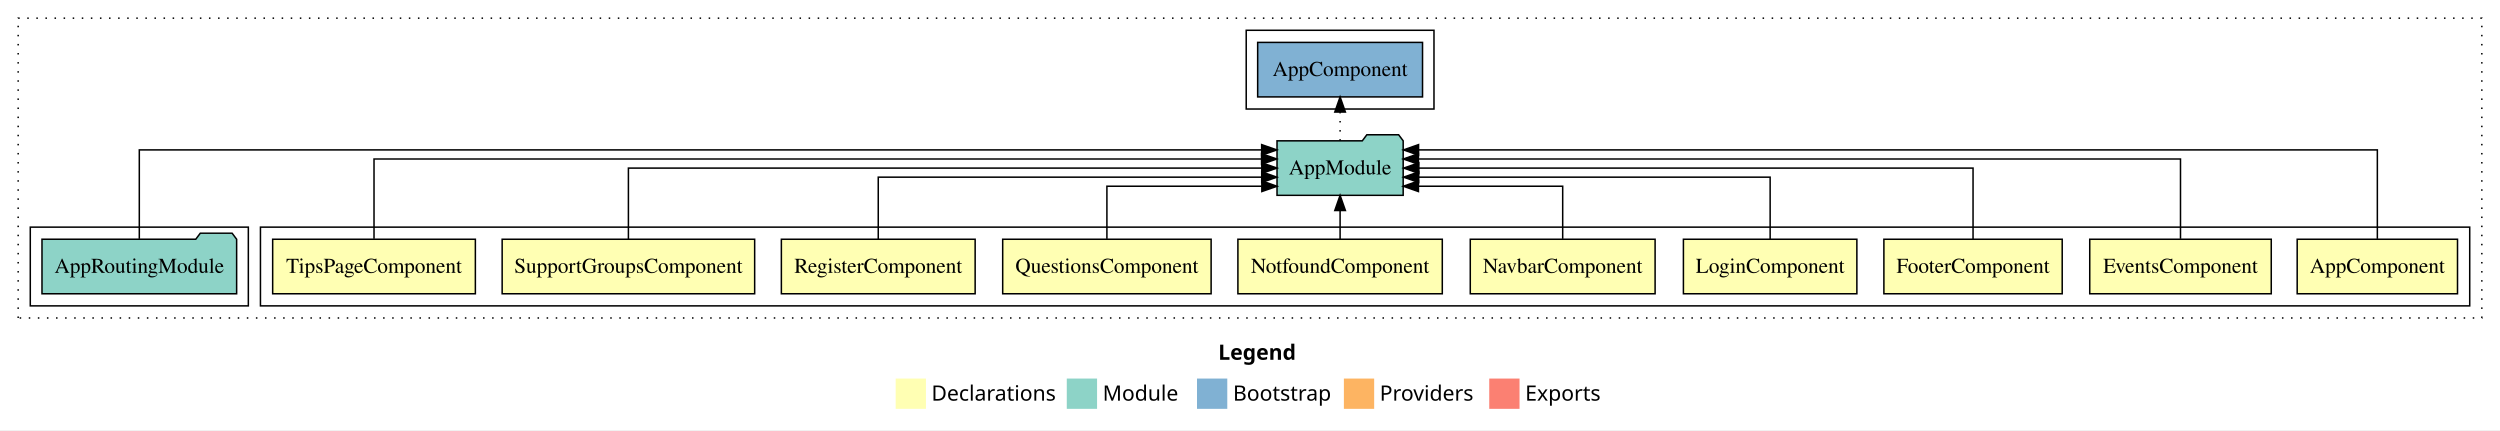
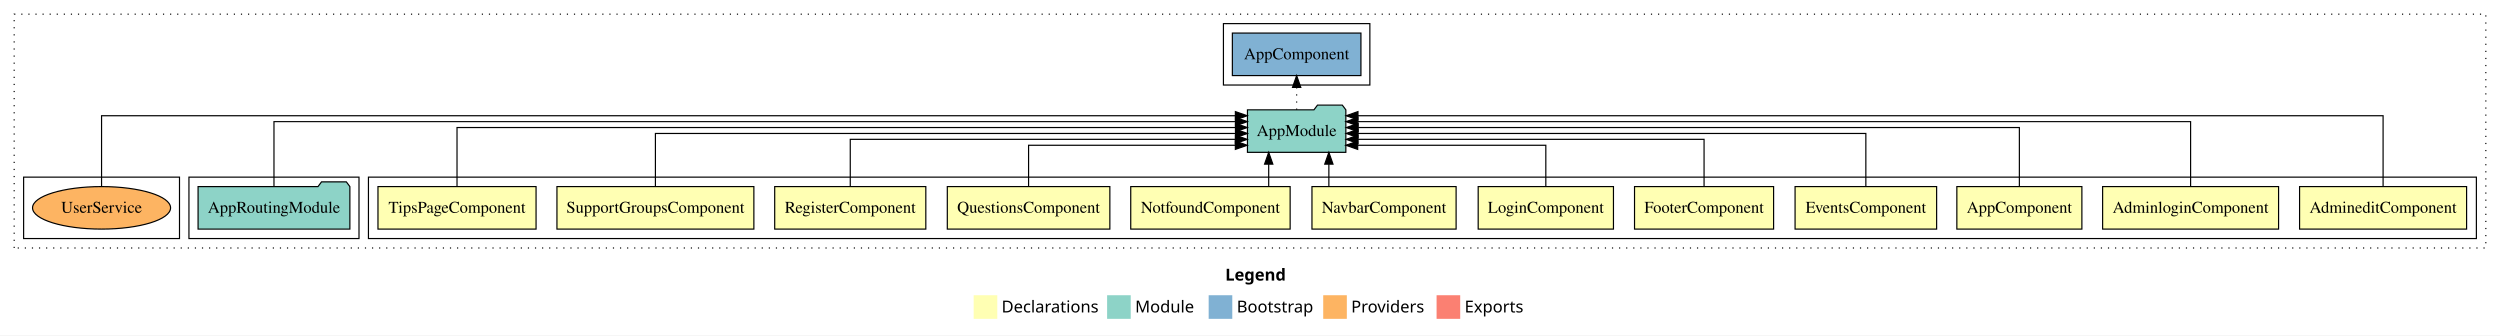
- <svg xmlns="http://www.w3.org/2000/svg" width="1651pt" height="284pt" viewBox="0.00 0.00 1651.00 284.00">
+ <svg xmlns="http://www.w3.org/2000/svg" width="2117pt" height="284pt" viewBox="0.00 0.00 2117.00 284.00">
  <g id="graph0" class="graph" transform="scale(1 1) rotate(0) translate(4 280)">
-     <polygon fill="#ffffff" stroke="transparent" points="-4,4 -4,-280 1647,-280 1647,4 -4,4" />
-     <text text-anchor="start" x="800.509" y="-42.4" font-family="sans-serif" font-weight="bold" font-size="14.00" fill="#000000">Legend</text>
-     <polygon fill="#ffffb3" stroke="transparent" points="587.5,-10 587.5,-30 607.5,-30 607.5,-10 587.5,-10" />
-     <text text-anchor="start" x="611.129" y="-15.4" font-family="sans-serif" font-size="14.00" fill="#000000">  Declarations</text>
-     <polygon fill="#8dd3c7" stroke="transparent" points="700.5,-10 700.5,-30 720.5,-30 720.5,-10 700.5,-10" />
-     <text text-anchor="start" x="724.225" y="-15.4" font-family="sans-serif" font-size="14.00" fill="#000000">  Module</text>
-     <polygon fill="#80b1d3" stroke="transparent" points="786.5,-10 786.5,-30 806.5,-30 806.5,-10 786.5,-10" />
-     <text text-anchor="start" x="810.281" y="-15.4" font-family="sans-serif" font-size="14.00" fill="#000000">  Bootstrap</text>
-     <polygon fill="#fdb462" stroke="transparent" points="883.5,-10 883.5,-30 903.5,-30 903.5,-10 883.5,-10" />
-     <text text-anchor="start" x="907.173" y="-15.4" font-family="sans-serif" font-size="14.00" fill="#000000">  Providers</text>
-     <polygon fill="#fb8072" stroke="transparent" points="979.5,-10 979.5,-30 999.5,-30 999.5,-10 979.5,-10" />
-     <text text-anchor="start" x="1003.226" y="-15.4" font-family="sans-serif" font-size="14.00" fill="#000000">  Exports</text>
+     <polygon fill="#ffffff" stroke="transparent" points="-4,4 -4,-280 2113,-280 2113,4 -4,4" />
+     <text text-anchor="start" x="1033.509" y="-42.4" font-family="sans-serif" font-weight="bold" font-size="14.00" fill="#000000">Legend</text>
+     <polygon fill="#ffffb3" stroke="transparent" points="820.5,-10 820.5,-30 840.5,-30 840.5,-10 820.5,-10" />
+     <text text-anchor="start" x="844.129" y="-15.4" font-family="sans-serif" font-size="14.00" fill="#000000">  Declarations</text>
+     <polygon fill="#8dd3c7" stroke="transparent" points="933.5,-10 933.5,-30 953.5,-30 953.5,-10 933.5,-10" />
+     <text text-anchor="start" x="957.225" y="-15.4" font-family="sans-serif" font-size="14.00" fill="#000000">  Module</text>
+     <polygon fill="#80b1d3" stroke="transparent" points="1019.5,-10 1019.5,-30 1039.5,-30 1039.5,-10 1019.5,-10" />
+     <text text-anchor="start" x="1043.281" y="-15.4" font-family="sans-serif" font-size="14.00" fill="#000000">  Bootstrap</text>
+     <polygon fill="#fdb462" stroke="transparent" points="1116.5,-10 1116.5,-30 1136.5,-30 1136.5,-10 1116.5,-10" />
+     <text text-anchor="start" x="1140.173" y="-15.4" font-family="sans-serif" font-size="14.00" fill="#000000">  Providers</text>
+     <polygon fill="#fb8072" stroke="transparent" points="1212.5,-10 1212.5,-30 1232.5,-30 1232.5,-10 1212.5,-10" />
+     <text text-anchor="start" x="1236.226" y="-15.4" font-family="sans-serif" font-size="14.00" fill="#000000">  Exports</text>
    <g id="clust1" class="cluster">
-       <polygon fill="none" stroke="#000000" stroke-dasharray="1,5" points="8,-70 8,-268 1635,-268 1635,-70 8,-70" />
+       <polygon fill="none" stroke="#000000" stroke-dasharray="1,5" points="8,-70 8,-268 2101,-268 2101,-70 8,-70" />
    </g>
    <g id="clust2" class="cluster">
-       <polygon fill="none" stroke="#000000" points="168,-78 168,-130 1627,-130 1627,-78 168,-78" />
-     </g>
-     <g id="clust13" class="cluster">
-       <polygon fill="none" stroke="#000000" points="16,-78 16,-130 160,-130 160,-78 16,-78" />
+       <polygon fill="none" stroke="#000000" points="308,-78 308,-130 2093,-130 2093,-78 308,-78" />
    </g>
    <g id="clust15" class="cluster">
-       <polygon fill="none" stroke="#000000" points="819,-208 819,-260 943,-260 943,-208 819,-208" />
+       <polygon fill="none" stroke="#000000" points="156,-78 156,-130 300,-130 300,-78 156,-78" />
+     </g>
+     <g id="clust17" class="cluster">
+       <polygon fill="none" stroke="#000000" points="1032,-208 1032,-260 1156,-260 1156,-208 1032,-208" />
+     </g>
+     <g id="clust18" class="cluster">
+       <polygon fill="none" stroke="#000000" points="16,-78 16,-130 148,-130 148,-78 16,-78" />
    </g>
    <g id="node1" class="node">
-       <polygon fill="#ffffb3" stroke="#000000" points="1618.94,-122 1513.06,-122 1513.06,-86 1618.94,-86 1618.94,-122" />
-       <text text-anchor="middle" x="1566" y="-99.8" font-family="Times,serif" font-size="14.00" fill="#000000">AppComponent</text>
+       <polygon fill="#ffffb3" stroke="#000000" points="2084.716,-122 1943.284,-122 1943.284,-86 2084.716,-86 2084.716,-122" />
+       <text text-anchor="middle" x="2014" y="-99.8" font-family="Times,serif" font-size="14.00" fill="#000000">AdmineditComponent</text>
+     </g>
+     <g id="node13" class="node">
+       <polygon fill="#8dd3c7" stroke="#000000" points="1135.657,-187 1132.657,-191 1111.657,-191 1108.657,-187 1052.343,-187 1052.343,-151 1135.657,-151 1135.657,-187" />
+       <text text-anchor="middle" x="1094" y="-164.8" font-family="Times,serif" font-size="14.00" fill="#000000">AppModule</text>
+     </g>
+     <g id="edge1" class="edge">
+       <path fill="none" stroke="#000000" d="M2014,-122.091C2014,-145.133 2014,-182 2014,-182 2014,-182 1145.921,-182 1145.921,-182" />
+       <polygon fill="#000000" stroke="#000000" points="1145.921,-178.5 1135.921,-182 1145.921,-185.5 1145.921,-178.5" />
+     </g>
+     <g id="node2" class="node">
+       <polygon fill="#ffffb3" stroke="#000000" points="1925.501,-122 1776.499,-122 1776.499,-86 1925.501,-86 1925.501,-122" />
+       <text text-anchor="middle" x="1851" y="-99.8" font-family="Times,serif" font-size="14.00" fill="#000000">AdminloginComponent</text>
+     </g>
+     <g id="edge2" class="edge">
+       <path fill="none" stroke="#000000" d="M1851,-122.045C1851,-143.662 1851,-177 1851,-177 1851,-177 1145.778,-177 1145.778,-177" />
+       <polygon fill="#000000" stroke="#000000" points="1145.778,-173.5 1135.778,-177 1145.778,-180.5 1145.778,-173.5" />
+     </g>
+     <g id="node3" class="node">
+       <polygon fill="#ffffb3" stroke="#000000" points="1758.94,-122 1653.06,-122 1653.06,-86 1758.94,-86 1758.94,-122" />
+       <text text-anchor="middle" x="1706" y="-99.8" font-family="Times,serif" font-size="14.00" fill="#000000">AppComponent</text>
+     </g>
+     <g id="edge3" class="edge">
+       <path fill="none" stroke="#000000" d="M1706,-122.223C1706,-142.365 1706,-172 1706,-172 1706,-172 1146.065,-172 1146.065,-172" />
+       <polygon fill="#000000" stroke="#000000" points="1146.065,-168.5 1136.065,-172 1146.065,-175.5 1146.065,-168.5" />
+     </g>
+     <g id="node4" class="node">
+       <polygon fill="#ffffb3" stroke="#000000" points="1635.936,-122 1516.064,-122 1516.064,-86 1635.936,-86 1635.936,-122" />
+       <text text-anchor="middle" x="1576" y="-99.8" font-family="Times,serif" font-size="14.00" fill="#000000">EventsComponent</text>
+     </g>
+     <g id="edge4" class="edge">
+       <path fill="none" stroke="#000000" d="M1576,-122.222C1576,-140.828 1576,-167 1576,-167 1576,-167 1145.931,-167 1145.931,-167" />
+       <polygon fill="#000000" stroke="#000000" points="1145.931,-163.5 1135.931,-167 1145.931,-170.5 1145.931,-163.5" />
+     </g>
+     <g id="node5" class="node">
+       <polygon fill="#ffffb3" stroke="#000000" points="1497.881,-122 1380.119,-122 1380.119,-86 1497.881,-86 1497.881,-122" />
+       <text text-anchor="middle" x="1439" y="-99.8" font-family="Times,serif" font-size="14.00" fill="#000000">FooterComponent</text>
+     </g>
+     <g id="edge5" class="edge">
+       <path fill="none" stroke="#000000" d="M1439,-122.034C1439,-139.06 1439,-162 1439,-162 1439,-162 1145.959,-162 1145.959,-162" />
+       <polygon fill="#000000" stroke="#000000" points="1145.959,-158.5 1135.959,-162 1145.959,-165.5 1145.959,-158.5" />
+     </g>
+     <g id="node6" class="node">
+       <polygon fill="#ffffb3" stroke="#000000" points="1362.276,-122 1247.724,-122 1247.724,-86 1362.276,-86 1362.276,-122" />
+       <text text-anchor="middle" x="1305" y="-99.8" font-family="Times,serif" font-size="14.00" fill="#000000">LoginComponent</text>
+     </g>
+     <g id="edge6" class="edge">
+       <path fill="none" stroke="#000000" d="M1305,-122.24C1305,-137.571 1305,-157 1305,-157 1305,-157 1145.687,-157 1145.687,-157" />
+       <polygon fill="#000000" stroke="#000000" points="1145.687,-153.5 1135.687,-157 1145.687,-160.5 1145.687,-153.5" />
+     </g>
+     <g id="node7" class="node">
+       <polygon fill="#ffffb3" stroke="#000000" points="1229.03,-122 1106.97,-122 1106.97,-86 1229.03,-86 1229.03,-122" />
+       <text text-anchor="middle" x="1168" y="-99.8" font-family="Times,serif" font-size="14.00" fill="#000000">NavbarComponent</text>
+     </g>
+     <g id="edge7" class="edge">
+       <path fill="none" stroke="#000000" d="M1121.282,-122.106C1121.282,-122.106 1121.282,-140.991 1121.282,-140.991" />
+       <polygon fill="#000000" stroke="#000000" points="1117.782,-140.991 1121.282,-150.991 1124.782,-140.991 1117.782,-140.991" />
+     </g>
+     <g id="node8" class="node">
+       <polygon fill="#ffffb3" stroke="#000000" points="1088.49,-122 953.51,-122 953.51,-86 1088.49,-86 1088.49,-122" />
+       <text text-anchor="middle" x="1021" y="-99.8" font-family="Times,serif" font-size="14.00" fill="#000000">NotfoundComponent</text>
+     </g>
+     <g id="edge8" class="edge">
+       <path fill="none" stroke="#000000" d="M1070.333,-122.106C1070.333,-122.106 1070.333,-140.991 1070.333,-140.991" />
+       <polygon fill="#000000" stroke="#000000" points="1066.833,-140.991 1070.333,-150.991 1073.833,-140.991 1066.833,-140.991" />
+     </g>
+     <g id="node9" class="node">
+       <polygon fill="#ffffb3" stroke="#000000" points="935.824,-122 798.176,-122 798.176,-86 935.824,-86 935.824,-122" />
+       <text text-anchor="middle" x="867" y="-99.8" font-family="Times,serif" font-size="14.00" fill="#000000">QuestionsComponent</text>
+     </g>
+     <g id="edge9" class="edge">
+       <path fill="none" stroke="#000000" d="M867,-122.24C867,-137.571 867,-157 867,-157 867,-157 1042.1,-157 1042.1,-157" />
+       <polygon fill="#000000" stroke="#000000" points="1042.1,-160.5 1052.1,-157 1042.1,-153.5 1042.1,-160.5" />
+     </g>
+     <g id="node10" class="node">
+       <polygon fill="#ffffb3" stroke="#000000" points="779.985,-122 652.015,-122 652.015,-86 779.985,-86 779.985,-122" />
+       <text text-anchor="middle" x="716" y="-99.8" font-family="Times,serif" font-size="14.00" fill="#000000">RegisterComponent</text>
+     </g>
+     <g id="edge10" class="edge">
+       <path fill="none" stroke="#000000" d="M716,-122.034C716,-139.06 716,-162 716,-162 716,-162 1042.103,-162 1042.103,-162" />
+       <polygon fill="#000000" stroke="#000000" points="1042.103,-165.5 1052.103,-162 1042.103,-158.5 1042.103,-165.5" />
    </g>
    <g id="node11" class="node">
-       <polygon fill="#8dd3c7" stroke="#000000" points="922.657,-187 919.657,-191 898.657,-191 895.657,-187 839.343,-187 839.343,-151 922.657,-151 922.657,-187" />
-       <text text-anchor="middle" x="881" y="-164.8" font-family="Times,serif" font-size="14.00" fill="#000000">AppModule</text>
+       <polygon fill="#ffffb3" stroke="#000000" points="634.378,-122 467.622,-122 467.622,-86 634.378,-86 634.378,-122" />
+       <text text-anchor="middle" x="551" y="-99.8" font-family="Times,serif" font-size="14.00" fill="#000000">SupportGroupsComponent</text>
    </g>
-     <g id="edge1" class="edge">
-       <path fill="none" stroke="#000000" d="M1566,-122.248C1566,-145.018 1566,-181 1566,-181 1566,-181 932.819,-181 932.819,-181" />
-       <polygon fill="#000000" stroke="#000000" points="932.819,-177.5 922.819,-181 932.819,-184.5 932.819,-177.5" />
+     <g id="edge11" class="edge">
+       <path fill="none" stroke="#000000" d="M551,-122.222C551,-140.828 551,-167 551,-167 551,-167 1042.293,-167 1042.293,-167" />
+       <polygon fill="#000000" stroke="#000000" points="1042.293,-170.5 1052.293,-167 1042.293,-163.5 1042.293,-170.5" />
    </g>
-     <g id="node2" class="node">
-       <polygon fill="#ffffb3" stroke="#000000" points="1495.936,-122 1376.064,-122 1376.064,-86 1495.936,-86 1495.936,-122" />
-       <text text-anchor="middle" x="1436" y="-99.8" font-family="Times,serif" font-size="14.00" fill="#000000">EventsComponent</text>
-     </g>
-     <g id="edge2" class="edge">
-       <path fill="none" stroke="#000000" d="M1436,-122.284C1436,-143.321 1436,-175 1436,-175 1436,-175 932.715,-175 932.715,-175" />
-       <polygon fill="#000000" stroke="#000000" points="932.715,-171.5 922.715,-175 932.715,-178.5 932.715,-171.5" />
-     </g>
-     <g id="node3" class="node">
-       <polygon fill="#ffffb3" stroke="#000000" points="1357.881,-122 1240.119,-122 1240.119,-86 1357.881,-86 1357.881,-122" />
-       <text text-anchor="middle" x="1299" y="-99.8" font-family="Times,serif" font-size="14.00" fill="#000000">FooterComponent</text>
-     </g>
-     <g id="edge3" class="edge">
-       <path fill="none" stroke="#000000" d="M1299,-122.106C1299,-141.339 1299,-169 1299,-169 1299,-169 932.993,-169 932.993,-169" />
-       <polygon fill="#000000" stroke="#000000" points="932.993,-165.5 922.993,-169 932.993,-172.5 932.993,-165.5" />
-     </g>
-     <g id="node4" class="node">
-       <polygon fill="#ffffb3" stroke="#000000" points="1222.276,-122 1107.724,-122 1107.724,-86 1222.276,-86 1222.276,-122" />
-       <text text-anchor="middle" x="1165" y="-99.8" font-family="Times,serif" font-size="14.00" fill="#000000">LoginComponent</text>
-     </g>
-     <g id="edge4" class="edge">
-       <path fill="none" stroke="#000000" d="M1165,-122.022C1165,-139.373 1165,-163 1165,-163 1165,-163 932.905,-163 932.905,-163" />
-       <polygon fill="#000000" stroke="#000000" points="932.905,-159.5 922.905,-163 932.905,-166.5 932.905,-159.5" />
-     </g>
-     <g id="node5" class="node">
-       <polygon fill="#ffffb3" stroke="#000000" points="1089.03,-122 966.97,-122 966.97,-86 1089.03,-86 1089.03,-122" />
-       <text text-anchor="middle" x="1028" y="-99.8" font-family="Times,serif" font-size="14.00" fill="#000000">NavbarComponent</text>
-     </g>
-     <g id="edge5" class="edge">
-       <path fill="none" stroke="#000000" d="M1028,-122.24C1028,-137.571 1028,-157 1028,-157 1028,-157 932.731,-157 932.731,-157" />
-       <polygon fill="#000000" stroke="#000000" points="932.731,-153.5 922.731,-157 932.731,-160.5 932.731,-153.5" />
-     </g>
-     <g id="node6" class="node">
-       <polygon fill="#ffffb3" stroke="#000000" points="948.49,-122 813.51,-122 813.51,-86 948.49,-86 948.49,-122" />
-       <text text-anchor="middle" x="881" y="-99.8" font-family="Times,serif" font-size="14.00" fill="#000000">NotfoundComponent</text>
-     </g>
-     <g id="edge6" class="edge">
-       <path fill="none" stroke="#000000" d="M881,-122.106C881,-122.106 881,-140.991 881,-140.991" />
-       <polygon fill="#000000" stroke="#000000" points="877.5,-140.991 881,-150.991 884.5,-140.991 877.5,-140.991" />
-     </g>
-     <g id="node7" class="node">
-       <polygon fill="#ffffb3" stroke="#000000" points="795.824,-122 658.176,-122 658.176,-86 795.824,-86 795.824,-122" />
-       <text text-anchor="middle" x="727" y="-99.8" font-family="Times,serif" font-size="14.00" fill="#000000">QuestionsComponent</text>
-     </g>
-     <g id="edge7" class="edge">
-       <path fill="none" stroke="#000000" d="M727,-122.24C727,-137.571 727,-157 727,-157 727,-157 829.325,-157 829.325,-157" />
-       <polygon fill="#000000" stroke="#000000" points="829.325,-160.5 839.325,-157 829.325,-153.5 829.325,-160.5" />
-     </g>
-     <g id="node8" class="node">
-       <polygon fill="#ffffb3" stroke="#000000" points="639.985,-122 512.015,-122 512.015,-86 639.985,-86 639.985,-122" />
-       <text text-anchor="middle" x="576" y="-99.8" font-family="Times,serif" font-size="14.00" fill="#000000">RegisterComponent</text>
-     </g>
-     <g id="edge8" class="edge">
-       <path fill="none" stroke="#000000" d="M576,-122.022C576,-139.373 576,-163 576,-163 576,-163 829.231,-163 829.231,-163" />
-       <polygon fill="#000000" stroke="#000000" points="829.231,-166.5 839.231,-163 829.231,-159.5 829.231,-166.5" />
-     </g>
-     <g id="node9" class="node">
-       <polygon fill="#ffffb3" stroke="#000000" points="494.378,-122 327.622,-122 327.622,-86 494.378,-86 494.378,-122" />
-       <text text-anchor="middle" x="411" y="-99.8" font-family="Times,serif" font-size="14.00" fill="#000000">SupportGroupsComponent</text>
-     </g>
-     <g id="edge9" class="edge">
-       <path fill="none" stroke="#000000" d="M411,-122.106C411,-141.339 411,-169 411,-169 411,-169 829.291,-169 829.291,-169" />
-       <polygon fill="#000000" stroke="#000000" points="829.291,-172.5 839.291,-169 829.291,-165.5 829.291,-172.5" />
-     </g>
-     <g id="node10" class="node">
-       <polygon fill="#ffffb3" stroke="#000000" points="309.933,-122 176.067,-122 176.067,-86 309.933,-86 309.933,-122" />
-       <text text-anchor="middle" x="243" y="-99.8" font-family="Times,serif" font-size="14.00" fill="#000000">TipsPageComponent</text>
-     </g>
-     <g id="edge10" class="edge">
-       <path fill="none" stroke="#000000" d="M243,-122.284C243,-143.321 243,-175 243,-175 243,-175 829.139,-175 829.139,-175" />
-       <polygon fill="#000000" stroke="#000000" points="829.139,-178.5 839.139,-175 829.139,-171.5 829.139,-178.5" />
-     </g>
-     <g id="node13" class="node">
-       <polygon fill="#80b1d3" stroke="#000000" points="935.439,-252 826.561,-252 826.561,-216 935.439,-216 935.439,-252" />
-       <text text-anchor="middle" x="881" y="-229.8" font-family="Times,serif" font-size="14.00" fill="#000000">AppComponent </text>
+     <g id="node12" class="node">
+       <polygon fill="#ffffb3" stroke="#000000" points="449.933,-122 316.067,-122 316.067,-86 449.933,-86 449.933,-122" />
+       <text text-anchor="middle" x="383" y="-99.8" font-family="Times,serif" font-size="14.00" fill="#000000">TipsPageComponent</text>
    </g>
    <g id="edge12" class="edge">
-       <path fill="none" stroke="#000000" stroke-dasharray="1,5" d="M881,-187.106C881,-187.106 881,-205.991 881,-205.991" />
-       <polygon fill="#000000" stroke="#000000" points="877.5,-205.991 881,-215.991 884.5,-205.991 877.5,-205.991" />
+       <path fill="none" stroke="#000000" d="M383,-122.223C383,-142.365 383,-172 383,-172 383,-172 1042.178,-172 1042.178,-172" />
+       <polygon fill="#000000" stroke="#000000" points="1042.178,-175.5 1052.178,-172 1042.178,-168.5 1042.178,-175.5" />
    </g>
-     <g id="node12" class="node">
-       <polygon fill="#8dd3c7" stroke="#000000" points="152.274,-122 149.274,-126 128.274,-126 125.274,-122 23.726,-122 23.726,-86 152.274,-86 152.274,-122" />
-       <text text-anchor="middle" x="88" y="-99.8" font-family="Times,serif" font-size="14.00" fill="#000000">AppRoutingModule</text>
+     <g id="node15" class="node">
+       <polygon fill="#80b1d3" stroke="#000000" points="1148.439,-252 1039.561,-252 1039.561,-216 1148.439,-216 1148.439,-252" />
+       <text text-anchor="middle" x="1094" y="-229.8" font-family="Times,serif" font-size="14.00" fill="#000000">AppComponent </text>
    </g>
-     <g id="edge11" class="edge">
-       <path fill="none" stroke="#000000" d="M88,-122.248C88,-145.018 88,-181 88,-181 88,-181 829.203,-181 829.203,-181" />
-       <polygon fill="#000000" stroke="#000000" points="829.203,-184.5 839.203,-181 829.203,-177.5 829.203,-184.5" />
+     <g id="edge14" class="edge">
+       <path fill="none" stroke="#000000" stroke-dasharray="1,5" d="M1094,-187.106C1094,-187.106 1094,-205.991 1094,-205.991" />
+       <polygon fill="#000000" stroke="#000000" points="1090.5,-205.991 1094,-215.991 1097.5,-205.991 1090.5,-205.991" />
+     </g>
+     <g id="node14" class="node">
+       <polygon fill="#8dd3c7" stroke="#000000" points="292.274,-122 289.274,-126 268.274,-126 265.274,-122 163.726,-122 163.726,-86 292.274,-86 292.274,-122" />
+       <text text-anchor="middle" x="228" y="-99.8" font-family="Times,serif" font-size="14.00" fill="#000000">AppRoutingModule</text>
+     </g>
+     <g id="edge13" class="edge">
+       <path fill="none" stroke="#000000" d="M228,-122.045C228,-143.662 228,-177 228,-177 228,-177 1042.231,-177 1042.231,-177" />
+       <polygon fill="#000000" stroke="#000000" points="1042.231,-180.5 1052.231,-177 1042.231,-173.5 1042.231,-180.5" />
+     </g>
+     <g id="node16" class="node">
+       <ellipse fill="#fdb462" stroke="#000000" cx="82" cy="-104" rx="58.441" ry="18" />
+       <text text-anchor="middle" x="82" y="-99.8" font-family="Times,serif" font-size="14.00" fill="#000000">UserService</text>
+     </g>
+     <g id="edge15" class="edge">
+       <path fill="none" stroke="#000000" d="M82,-122.091C82,-145.133 82,-182 82,-182 82,-182 1042.123,-182 1042.123,-182" />
+       <polygon fill="#000000" stroke="#000000" points="1042.123,-185.5 1052.123,-182 1042.123,-178.5 1042.123,-185.5" />
    </g>
  </g>
</svg>
